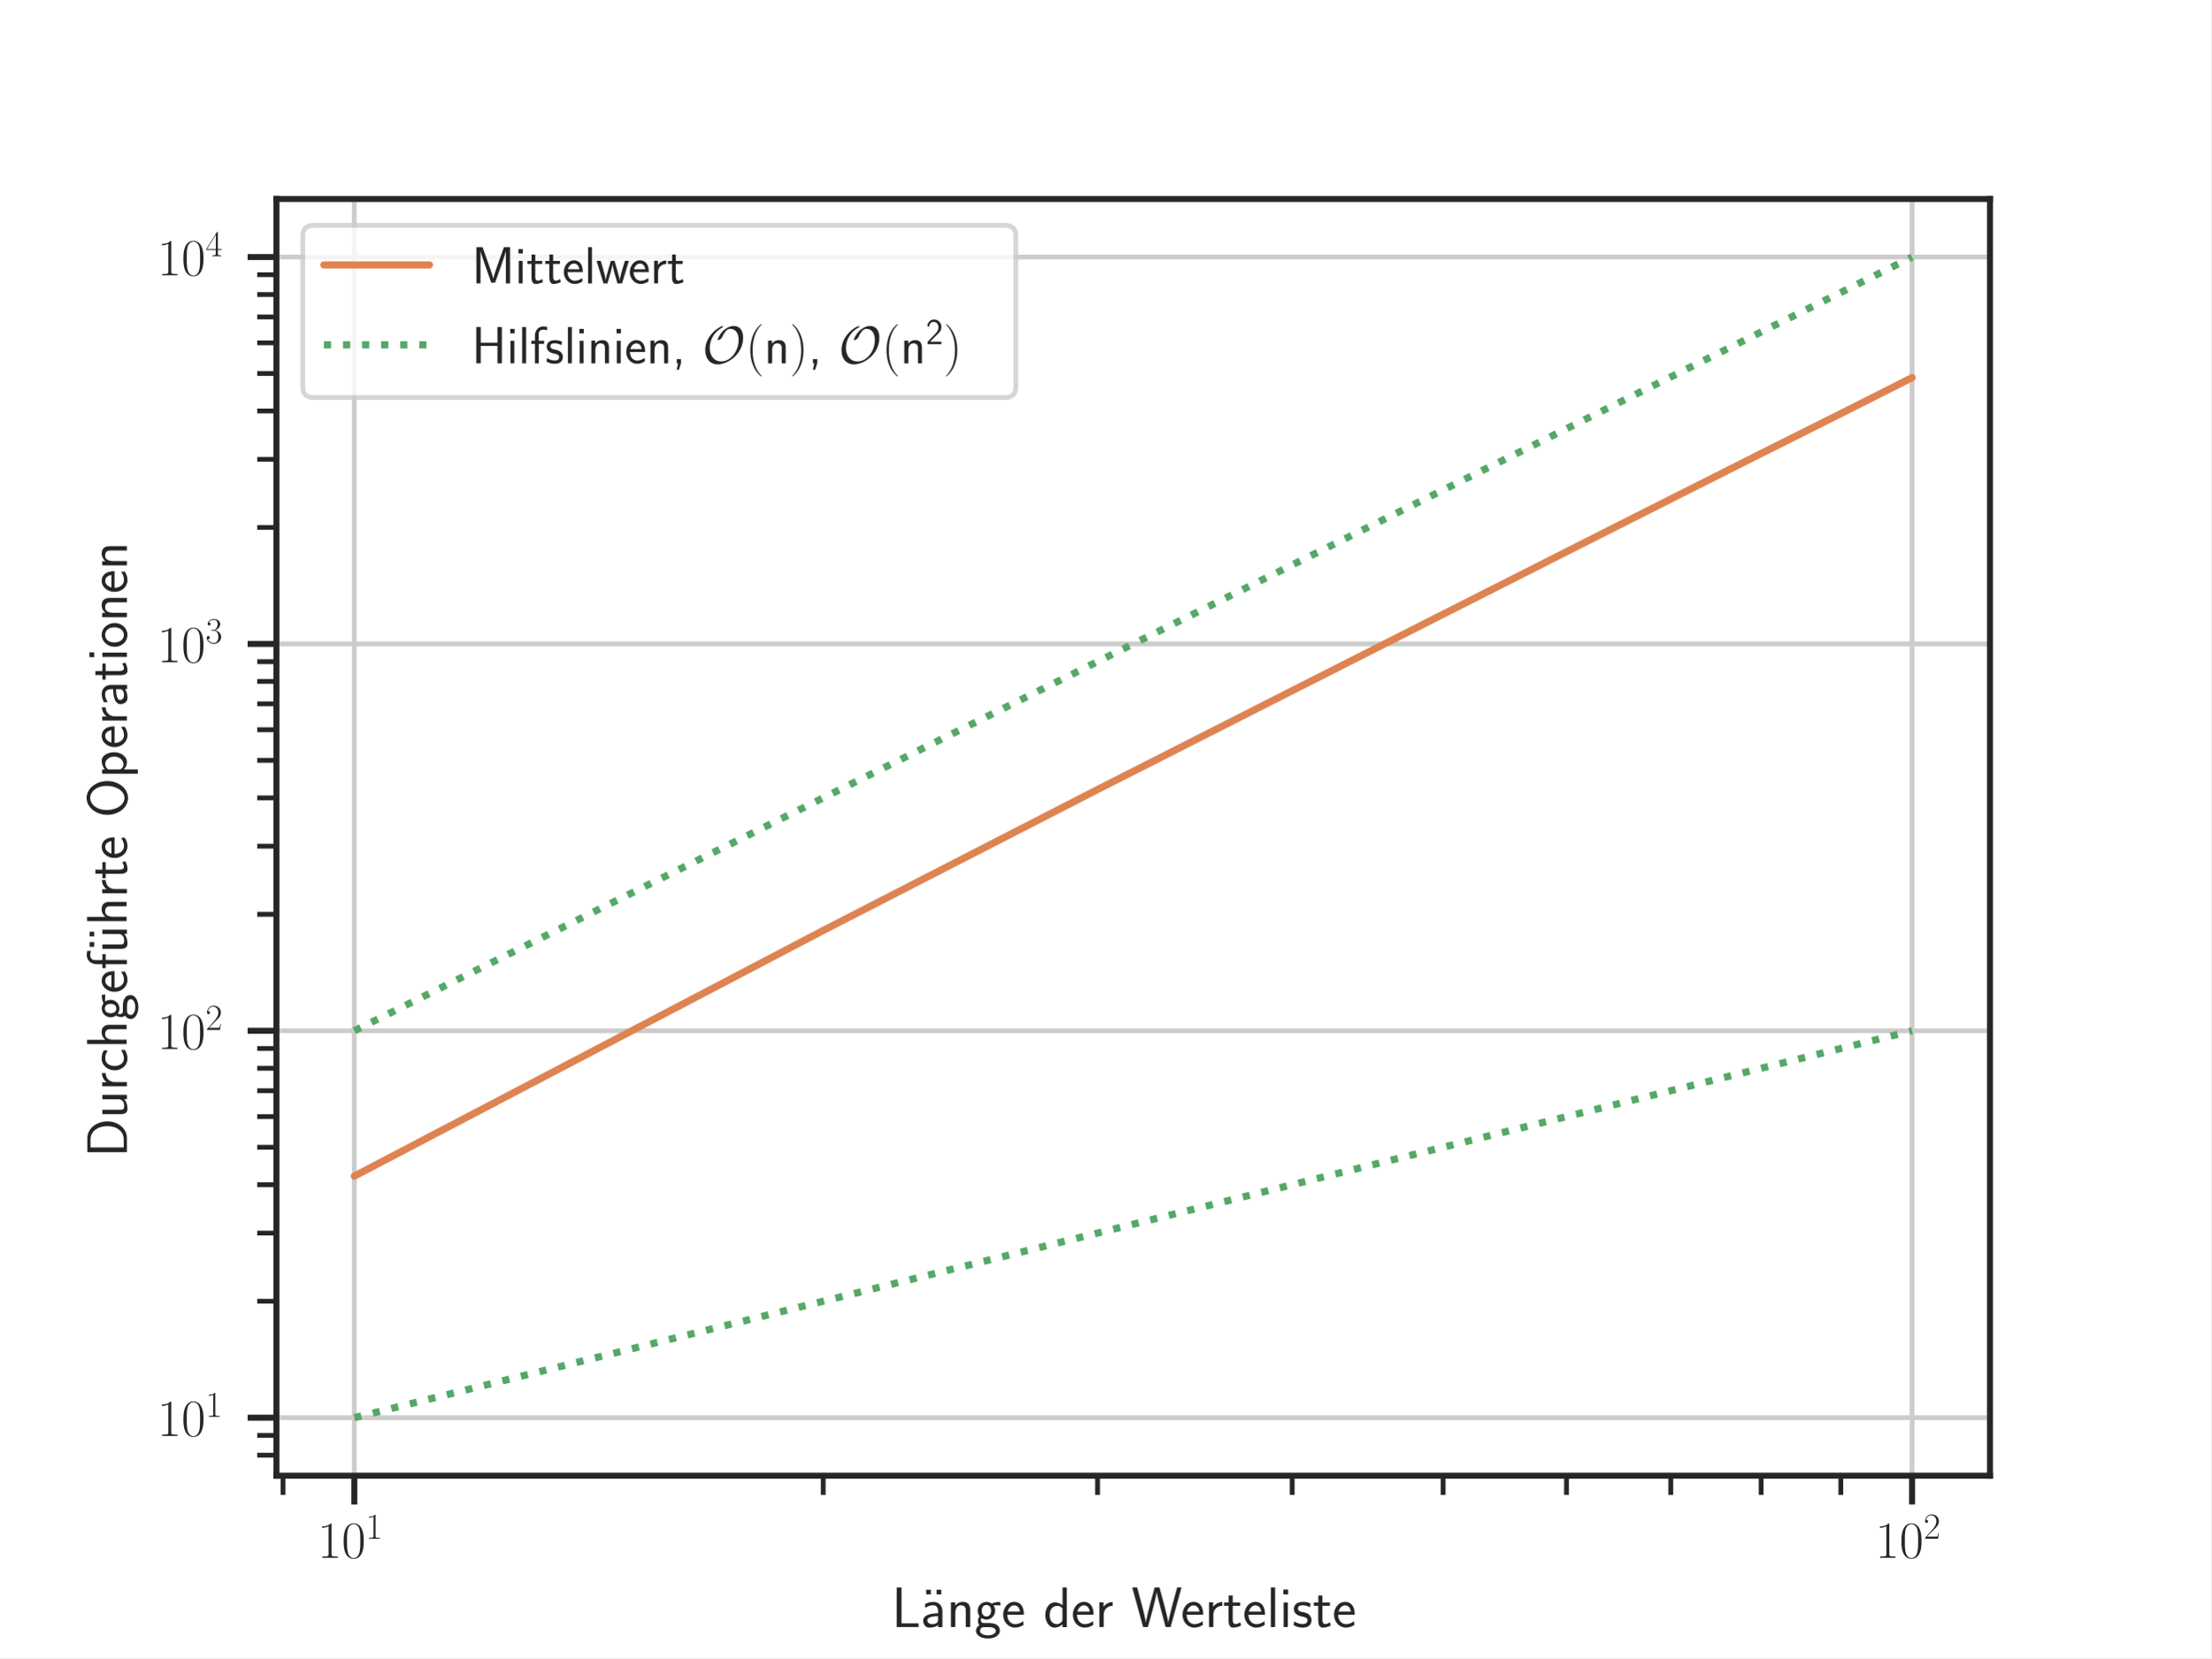
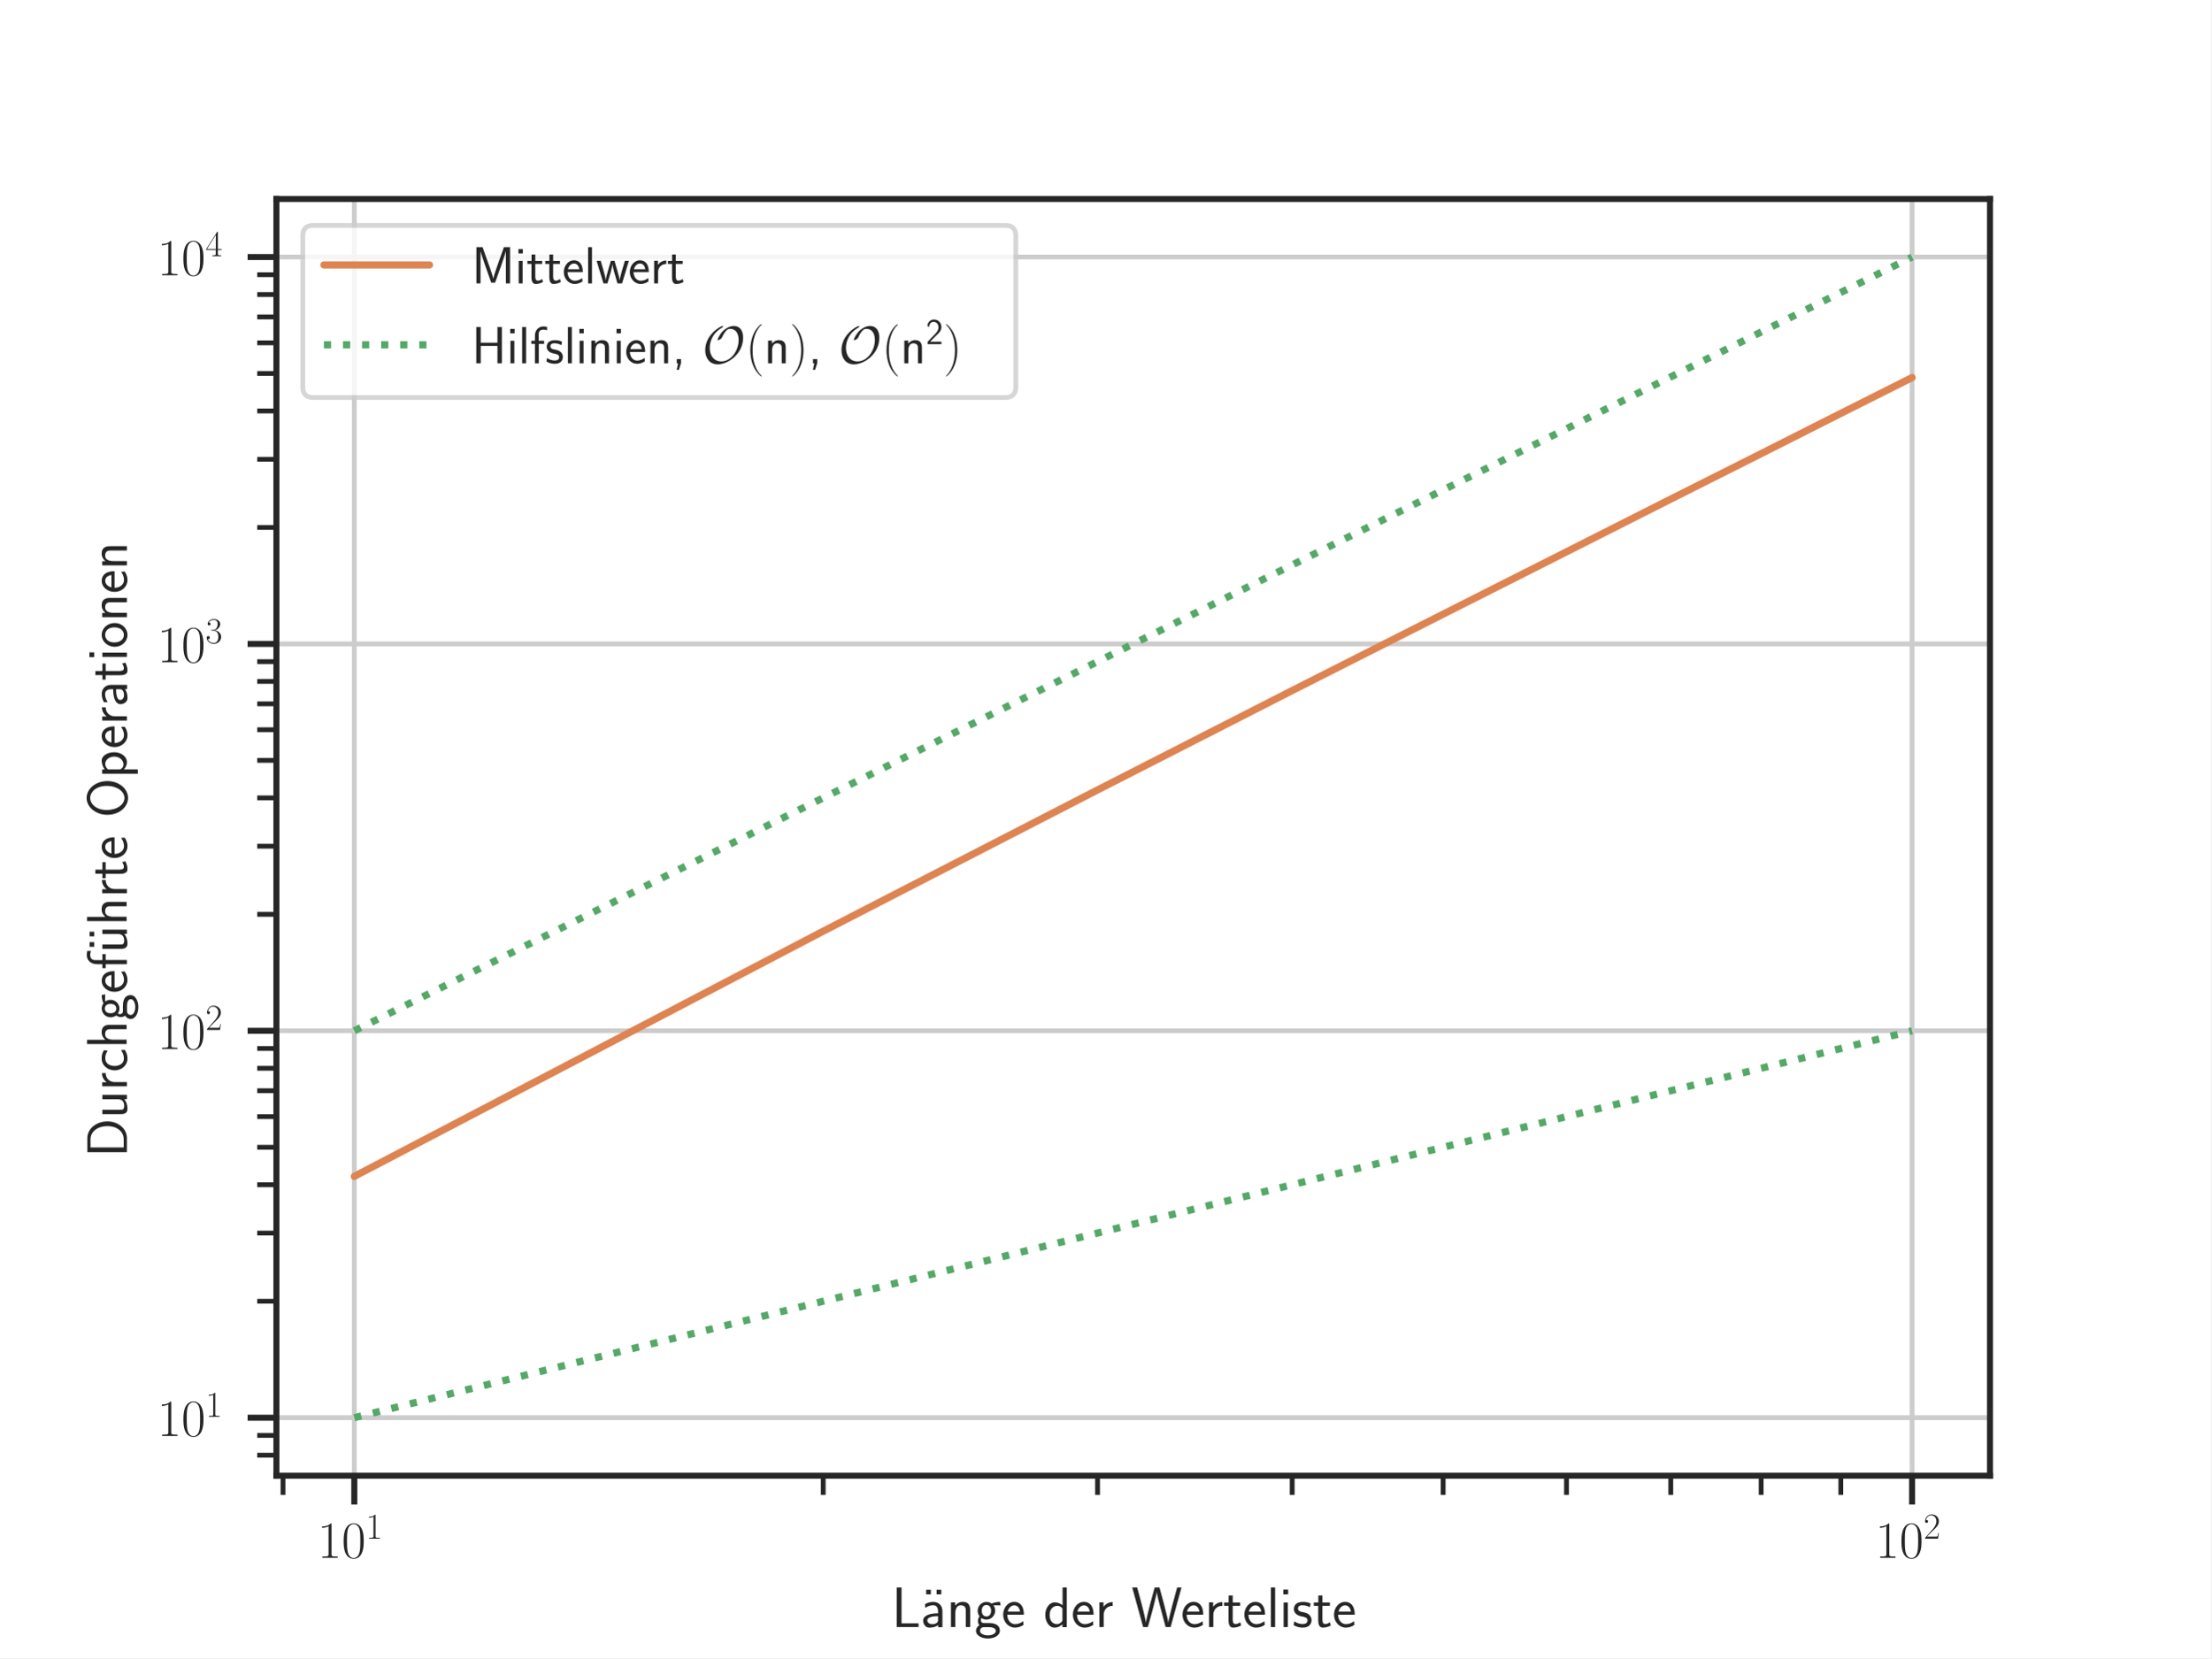
<svg xmlns="http://www.w3.org/2000/svg" xmlns:xlink="http://www.w3.org/1999/xlink" width="460.8pt" height="345.6pt" viewBox="0 0 460.8 345.6" version="1.1">
  <defs>
    <style type="text/css">*{stroke-linejoin: round; stroke-linecap: butt}</style>
  </defs>
  <g id="figure_1">
    <g id="patch_1">
      <path d="M 0 345.6  L 460.8 345.6  L 460.8 0  L 0 0  z " style="fill: #ffffff" />
    </g>
    <g id="axes_1">
      <g id="patch_2">
        <path d="M 57.6 307.584  L 414.72 307.584  L 414.72 41.472  L 57.6 41.472  z " style="fill: #ffffff" />
      </g>
      <g id="matplotlib.axis_1">
        <g id="xtick_1">
          <g id="line2d_1">
-             <path d="M 73.833 307.584  L 73.833 41.472  " clip-path="url(#p67158b681c)" style="fill: none; stroke: #cccccc; stroke-linecap: round" />
+             <path d="M 73.833 307.584  L 73.833 41.472  " clip-path="url(#p21da0928a6)" style="fill: none; stroke: #cccccc; stroke-linecap: round" />
          </g>
          <g id="line2d_2">
            <defs>
-               <path id="m0db735b6b9" d="M 0 0  L 0 6  " style="stroke: #262626; stroke-width: 1.25" />
-             </defs>
-             <g>
-               <use xlink:href="#m0db735b6b9" x="73.833" y="307.584" style="fill: #262626; stroke: #262626; stroke-width: 1.25" />
+               <path id="md7fadc9b92" d="M 0 0  L 0 6  " style="stroke: #262626; stroke-width: 1.25" />
+             </defs>
+             <g>
+               <use xlink:href="#md7fadc9b92" x="73.833" y="307.584" style="fill: #262626; stroke: #262626; stroke-width: 1.25" />
            </g>
          </g>
          <g id="text_1">
            <g style="fill: #262626" transform="translate(66.16909 324.6943) scale(0.11 -0.11)">
              <defs>
                <path id="CMR17-31" d="M 1702 4058  C 1702 4192 1696 4192 1606 4192  C 1357 3916 979 3827 621 3827  C 602 3827 570 3827 563 3808  C 557 3795 557 3782 557 3648  C 755 3648 1088 3686 1344 3839  L 1344 461  C 1344 236 1331 160 781 160  L 589 160  L 589 0  C 896 0 1216 0 1523 0  C 1830 0 2150 0 2458 0  L 2458 160  L 2266 160  C 1715 160 1702 230 1702 458  L 1702 4058  z " transform="scale(0.015625)" />
                <path id="CMR17-30" d="M 2688 2025  C 2688 2416 2682 3080 2413 3591  C 2176 4039 1798 4198 1466 4198  C 1158 4198 768 4058 525 3597  C 269 3118 243 2524 243 2025  C 243 1661 250 1106 448 619  C 723 -39 1216 -128 1466 -128  C 1760 -128 2208 -7 2470 600  C 2662 1042 2688 1559 2688 2025  z M 1466 -26  C 1056 -26 813 325 723 812  C 653 1188 653 1738 653 2096  C 653 2588 653 2997 736 3387  C 858 3929 1216 4096 1466 4096  C 1728 4096 2067 3923 2189 3400  C 2272 3036 2278 2607 2278 2096  C 2278 1680 2278 1169 2202 792  C 2067 95 1690 -26 1466 -26  z " transform="scale(0.015625)" />
              </defs>
              <use xlink:href="#CMR17-31" transform="scale(0.996264)" />
              <use xlink:href="#CMR17-30" transform="translate(45.69048 0) scale(0.996264)" />
              <use xlink:href="#CMR17-31" transform="translate(91.38095 36.15364) scale(0.697382)" />
            </g>
          </g>
        </g>
        <g id="xtick_2">
          <g id="line2d_3">
-             <path d="M 398.487 307.584  L 398.487 41.472  " clip-path="url(#p67158b681c)" style="fill: none; stroke: #cccccc; stroke-linecap: round" />
+             <path d="M 398.487 307.584  L 398.487 41.472  " clip-path="url(#p21da0928a6)" style="fill: none; stroke: #cccccc; stroke-linecap: round" />
          </g>
          <g id="line2d_4">
            <g>
-               <use xlink:href="#m0db735b6b9" x="398.487" y="307.584" style="fill: #262626; stroke: #262626; stroke-width: 1.25" />
+               <use xlink:href="#md7fadc9b92" x="398.487" y="307.584" style="fill: #262626; stroke: #262626; stroke-width: 1.25" />
            </g>
          </g>
          <g id="text_2">
            <g style="fill: #262626" transform="translate(390.8236 324.6943) scale(0.11 -0.11)">
              <defs>
                <path id="CMR17-32" d="M 2669 989  L 2554 989  C 2490 536 2438 459 2413 420  C 2381 369 1920 369 1830 369  L 602 369  C 832 619 1280 1072 1824 1597  C 2214 1967 2669 2402 2669 3035  C 2669 3790 2067 4224 1395 4224  C 691 4224 262 3604 262 3030  C 262 2780 448 2748 525 2748  C 589 2748 781 2787 781 3010  C 781 3207 614 3264 525 3264  C 486 3264 448 3258 422 3245  C 544 3790 915 4058 1306 4058  C 1862 4058 2227 3617 2227 3035  C 2227 2479 1901 2000 1536 1584  L 262 146  L 262 0  L 2515 0  L 2669 989  z " transform="scale(0.015625)" />
              </defs>
              <use xlink:href="#CMR17-31" transform="scale(0.996264)" />
              <use xlink:href="#CMR17-30" transform="translate(45.69048 0) scale(0.996264)" />
              <use xlink:href="#CMR17-32" transform="translate(91.38095 36.15364) scale(0.697382)" />
            </g>
          </g>
        </g>
        <g id="xtick_3">
          <g id="line2d_5">
            <defs>
-               <path id="m9cb3c4aa5c" d="M 0 0  L 0 4  " style="stroke: #262626" />
-             </defs>
-             <g>
-               <use xlink:href="#m9cb3c4aa5c" x="58.977" y="307.584" style="fill: #262626; stroke: #262626" />
+               <path id="mdcc54c9b82" d="M 0 0  L 0 4  " style="stroke: #262626" />
+             </defs>
+             <g>
+               <use xlink:href="#mdcc54c9b82" x="58.977" y="307.584" style="fill: #262626; stroke: #262626" />
            </g>
          </g>
        </g>
        <g id="xtick_4">
          <g id="line2d_6">
            <g>
-               <use xlink:href="#m9cb3c4aa5c" x="171.563" y="307.584" style="fill: #262626; stroke: #262626" />
+               <use xlink:href="#mdcc54c9b82" x="171.563" y="307.584" style="fill: #262626; stroke: #262626" />
            </g>
          </g>
        </g>
        <g id="xtick_5">
          <g id="line2d_7">
            <g>
-               <use xlink:href="#m9cb3c4aa5c" x="228.732" y="307.584" style="fill: #262626; stroke: #262626" />
+               <use xlink:href="#mdcc54c9b82" x="228.732" y="307.584" style="fill: #262626; stroke: #262626" />
            </g>
          </g>
        </g>
        <g id="xtick_6">
          <g id="line2d_8">
            <g>
-               <use xlink:href="#m9cb3c4aa5c" x="269.294" y="307.584" style="fill: #262626; stroke: #262626" />
+               <use xlink:href="#mdcc54c9b82" x="269.294" y="307.584" style="fill: #262626; stroke: #262626" />
            </g>
          </g>
        </g>
        <g id="xtick_7">
          <g id="line2d_9">
            <g>
-               <use xlink:href="#m9cb3c4aa5c" x="300.757" y="307.584" style="fill: #262626; stroke: #262626" />
+               <use xlink:href="#mdcc54c9b82" x="300.757" y="307.584" style="fill: #262626; stroke: #262626" />
            </g>
          </g>
        </g>
        <g id="xtick_8">
          <g id="line2d_10">
            <g>
-               <use xlink:href="#m9cb3c4aa5c" x="326.463" y="307.584" style="fill: #262626; stroke: #262626" />
+               <use xlink:href="#mdcc54c9b82" x="326.463" y="307.584" style="fill: #262626; stroke: #262626" />
            </g>
          </g>
        </g>
        <g id="xtick_9">
          <g id="line2d_11">
            <g>
-               <use xlink:href="#m9cb3c4aa5c" x="348.198" y="307.584" style="fill: #262626; stroke: #262626" />
+               <use xlink:href="#mdcc54c9b82" x="348.198" y="307.584" style="fill: #262626; stroke: #262626" />
            </g>
          </g>
        </g>
        <g id="xtick_10">
          <g id="line2d_12">
            <g>
-               <use xlink:href="#m9cb3c4aa5c" x="367.025" y="307.584" style="fill: #262626; stroke: #262626" />
+               <use xlink:href="#mdcc54c9b82" x="367.025" y="307.584" style="fill: #262626; stroke: #262626" />
            </g>
          </g>
        </g>
        <g id="xtick_11">
          <g id="line2d_13">
            <g>
-               <use xlink:href="#m9cb3c4aa5c" x="383.632" y="307.584" style="fill: #262626; stroke: #262626" />
+               <use xlink:href="#mdcc54c9b82" x="383.632" y="307.584" style="fill: #262626; stroke: #262626" />
            </g>
          </g>
        </g>
        <g id="text_3">
          <g style="fill: #262626" transform="translate(185.823 339.1274) scale(0.12 -0.12)">
            <defs>
              <path id="CMSS17-4c" d="M 1670 414  C 1594 414 1517 414 1440 414  L 1101 414  L 1101 4416  L 563 4416  L 563 0  L 3002 0  L 3002 414  L 1670 414  z " transform="scale(0.015625)" />
              <path id="CMSS17-7f" d="M 1178 4164  L 659 4164  L 659 3648  L 1178 3648  L 1178 4164  z M 2342 4164  L 1824 4164  L 1824 3648  L 2342 3648  L 2342 4164  z " transform="scale(0.015625)" />
              <path id="CMSS17-61" d="M 2406 1791  C 2406 2392 1978 2808 1402 2808  C 1120 2808 813 2757 461 2553  L 499 2135  C 659 2248 934 2432 1395 2432  C 1722 2432 1920 2180 1920 1782  L 1920 1536  C 896 1536 256 1238 256 726  C 256 461 416 -64 947 -64  C 1043 -64 1562 -64 1933 217  L 1933 -19  L 2406 -19  L 2406 1791  z M 1920 816  C 1920 701 1920 548 1728 434  C 1562 325 1350 325 1261 325  C 941 325 723 511 723 744  C 723 1211 1722 1211 1920 1211  L 1920 816  z " transform="scale(0.015625)" />
              <path id="CMSS17-6e" d="M 2618 1877  C 2618 2283 2522 2816 1798 2816  C 1389 2816 1120 2606 941 2389  L 941 2758  L 474 2758  L 474 0  L 960 0  L 960 1559  C 960 1964 1114 2428 1549 2428  C 2112 2428 2131 2048 2131 1829  L 2131 0  L 2618 0  L 2618 1877  z " transform="scale(0.015625)" />
              <path id="CMSS17-67" d="M 2848 2808  C 2483 2808 2170 2738 1914 2617  C 1702 2777 1485 2808 1338 2808  C 781 2808 358 2349 358 1814  C 358 1468 550 1207 563 1195  C 448 1035 384 863 384 672  C 384 448 474 289 544 200  C 211 -3 166 -314 166 -435  C 166 -898 749 -1280 1498 -1280  C 2253 -1280 2835 -898 2835 -428  C 2835 448 1856 448 1587 448  L 1069 448  C 973 448 717 448 717 791  C 717 921 774 1004 781 1010  C 877 940 1075 832 1338 832  C 1869 832 2310 1278 2310 1827  C 2310 2132 2170 2355 2112 2432  L 2131 2432  C 2150 2432 2419 2432 2515 2432  C 2720 2432 2739 2429 2918 2419  L 2848 2808  z M 1338 1182  C 1120 1182 813 1315 813 1823  C 813 2375 1165 2464 1331 2464  C 1549 2464 1856 2331 1856 1823  C 1856 1271 1504 1182 1338 1182  z M 1581 -10  C 1734 -10 2381 -10 2381 -442  C 2381 -714 1984 -929 1504 -929  C 1018 -929 621 -720 621 -435  C 621 -403 621 -10 1062 -10  L 1581 -10  z " transform="scale(0.015625)" />
              <path id="CMSS17-65" d="M 2502 1377  C 2502 1590 2490 2003 2285 2345  C 2061 2713 1696 2816 1421 2816  C 755 2816 192 2188 192 1375  C 192 582 774 -64 1510 -64  C 1798 -64 2150 19 2470 248  C 2470 274 2458 414 2451 420  C 2451 433 2432 630 2432 656  C 2125 407 1773 325 1517 325  C 1107 325 666 667 646 1377  L 2502 1377  z M 698 1728  C 781 2084 1062 2421 1421 2421  C 1517 2421 1965 2421 2080 1728  L 698 1728  z " transform="scale(0.015625)" />
              <path id="CMSS17-64" d="M 2611 4416  L 2138 4416  L 2138 2438  C 1939 2603 1613 2756 1254 2756  C 672 2756 211 2131 211 1347  C 211 562 666 -64 1235 -64  C 1677 -64 1971 172 2125 306  L 2125 -13  L 2611 -13  L 2611 4416  z M 2125 836  C 2125 747 2125 653 1926 482  C 1798 375 1645 325 1498 325  C 1152 325 698 576 698 1340  C 698 2134 1210 2368 1562 2368  C 1798 2368 1990 2254 2125 2065  L 2125 836  z " transform="scale(0.015625)" />
              <path id="CMSS17-72" d="M 954 1363  C 954 1965 1395 2368 1958 2368  L 1958 2789  C 1549 2789 1165 2585 934 2253  L 934 2758  L 480 2758  L 480 0  L 954 0  L 954 1363  z " transform="scale(0.015625)" />
              <path id="CMSS17-57" d="M 5581 4416  L 5094 4416  L 4557 2437  C 4474 2118 4397 1801 4320 1482  C 4205 1011 4122 681 4109 515  L 4102 515  C 4090 687 4006 1049 3904 1457  C 3827 1795 3744 2131 3654 2462  L 3123 4416  L 2586 4416  L 2080 2562  L 1824 1549  C 1632 747 1626 632 1613 505  L 1606 505  C 1606 543 1581 753 1402 1498  C 1312 1868 1222 2244 1126 2601  L 634 4416  L 83 4416  L 1299 0  L 1830 0  L 2336 1839  L 2592 2851  C 2765 3564 2803 3742 2816 3901  L 2822 3901  C 2822 3876 2880 3474 3130 2545  L 3808 0  L 4365 0  L 5581 4416  z " transform="scale(0.015625)" />
              <path id="CMSS17-74" d="M 1069 2368  L 1901 2368  L 1901 2737  L 1069 2737  L 1069 3520  L 614 3520  L 614 2737  L 109 2737  L 109 2368  L 602 2368  L 602 749  C 602 384 685 -64 1107 -64  C 1427 -64 1722 25 2003 172  L 1901 548  C 1747 414 1562 337 1363 337  C 1082 337 1069 696 1069 856  L 1069 2368  z " transform="scale(0.015625)" />
              <path id="CMSS17-6c" d="M 947 4416  L 474 4416  L 474 0  L 947 0  L 947 4416  z " transform="scale(0.015625)" />
              <path id="CMSS17-69" d="M 979 4183  L 442 4183  L 442 3648  L 979 3648  L 979 4183  z M 947 2739  L 474 2739  L 474 0  L 947 0  L 947 2739  z " transform="scale(0.015625)" />
              <path id="CMSS17-73" d="M 2061 2627  C 1683 2807 1389 2807 1197 2807  C 742 2807 198 2648 198 2003  C 198 1359 902 1218 1094 1179  C 1389 1122 1715 1058 1715 740  C 1715 337 1254 337 1171 337  C 915 337 563 407 243 638  L 166 210  C 531 0 883 -64 1178 -64  C 1965 -64 2163 416 2163 781  C 2163 1094 1984 1305 1862 1401  C 1651 1568 1574 1587 1050 1696  C 960 1709 646 1779 646 2066  C 646 2432 1050 2432 1139 2432  C 1555 2432 1811 2303 1984 2208  L 2061 2627  z " transform="scale(0.015625)" />
            </defs>
            <use xlink:href="#CMSS17-4c" transform="scale(0.996264)" />
            <use xlink:href="#CMSS17-7f" transform="translate(49.72625 0) scale(0.996264)" />
            <use xlink:href="#CMSS17-61" transform="translate(50.68711 0) scale(0.996264)" />
            <use xlink:href="#CMSS17-6e" transform="translate(95.60903 0) scale(0.996264)" />
            <use xlink:href="#CMSS17-67" transform="translate(143.814 0) scale(0.996264)" />
            <use xlink:href="#CMSS17-65" transform="translate(190.6576 0) scale(0.996264)" />
            <use xlink:href="#CMSS17-64" transform="translate(263.5255 0) scale(0.996264)" />
            <use xlink:href="#CMSS17-65" transform="translate(311.7305 0) scale(0.996264)" />
            <use xlink:href="#CMSS17-72" transform="translate(353.3693 0) scale(0.996264)" />
            <use xlink:href="#CMSS17-57" transform="translate(416.5082 0) scale(0.996264)" />
            <use xlink:href="#CMSS17-65" transform="translate(502.1479 0) scale(0.996264)" />
            <use xlink:href="#CMSS17-72" transform="translate(543.7867 0) scale(0.996264)" />
            <use xlink:href="#CMSS17-74" transform="translate(575.6965 0) scale(0.996264)" />
            <use xlink:href="#CMSS17-65" transform="translate(609.5281 0) scale(0.996264)" />
            <use xlink:href="#CMSS17-6c" transform="translate(651.1669 0) scale(0.996264)" />
            <use xlink:href="#CMSS17-69" transform="translate(673.3476 0) scale(0.996264)" />
            <use xlink:href="#CMSS17-73" transform="translate(695.5283 0) scale(0.996264)" />
            <use xlink:href="#CMSS17-74" transform="translate(731.4419 0) scale(0.996264)" />
            <use xlink:href="#CMSS17-65" transform="translate(765.2734 0) scale(0.996264)" />
          </g>
        </g>
      </g>
      <g id="matplotlib.axis_2">
        <g id="ytick_1">
          <g id="line2d_14">
-             <path d="M 57.6 295.488  L 414.72 295.488  " clip-path="url(#p67158b681c)" style="fill: none; stroke: #cccccc; stroke-linecap: round" />
+             <path d="M 57.6 295.488  L 414.72 295.488  " clip-path="url(#p21da0928a6)" style="fill: none; stroke: #cccccc; stroke-linecap: round" />
          </g>
          <g id="line2d_15">
            <defs>
-               <path id="m1689e59473" d="M 0 0  L -6 0  " style="stroke: #262626; stroke-width: 1.25" />
-             </defs>
-             <g>
-               <use xlink:href="#m1689e59473" x="57.6" y="295.488" style="fill: #262626; stroke: #262626; stroke-width: 1.25" />
+               <path id="m788aa0e863" d="M 0 0  L -6 0  " style="stroke: #262626; stroke-width: 1.25" />
+             </defs>
+             <g>
+               <use xlink:href="#m788aa0e863" x="57.6" y="295.488" style="fill: #262626; stroke: #262626; stroke-width: 1.25" />
            </g>
          </g>
          <g id="text_4">
            <g style="fill: #262626" transform="translate(32.77273 299.2932) scale(0.11 -0.11)">
              <use xlink:href="#CMR17-31" transform="scale(0.996264)" />
              <use xlink:href="#CMR17-30" transform="translate(45.69048 0) scale(0.996264)" />
              <use xlink:href="#CMR17-31" transform="translate(91.38095 36.15364) scale(0.697382)" />
            </g>
          </g>
        </g>
        <g id="ytick_2">
          <g id="line2d_16">
-             <path d="M 57.6 214.848  L 414.72 214.848  " clip-path="url(#p67158b681c)" style="fill: none; stroke: #cccccc; stroke-linecap: round" />
+             <path d="M 57.6 214.848  L 414.72 214.848  " clip-path="url(#p21da0928a6)" style="fill: none; stroke: #cccccc; stroke-linecap: round" />
          </g>
          <g id="line2d_17">
            <g>
-               <use xlink:href="#m1689e59473" x="57.6" y="214.848" style="fill: #262626; stroke: #262626; stroke-width: 1.25" />
+               <use xlink:href="#m788aa0e863" x="57.6" y="214.848" style="fill: #262626; stroke: #262626; stroke-width: 1.25" />
            </g>
          </g>
          <g id="text_5">
            <g style="fill: #262626" transform="translate(32.77273 218.6532) scale(0.11 -0.11)">
              <use xlink:href="#CMR17-31" transform="scale(0.996264)" />
              <use xlink:href="#CMR17-30" transform="translate(45.69048 0) scale(0.996264)" />
              <use xlink:href="#CMR17-32" transform="translate(91.38095 36.15364) scale(0.697382)" />
            </g>
          </g>
        </g>
        <g id="ytick_3">
          <g id="line2d_18">
-             <path d="M 57.6 134.208  L 414.72 134.208  " clip-path="url(#p67158b681c)" style="fill: none; stroke: #cccccc; stroke-linecap: round" />
+             <path d="M 57.6 134.208  L 414.72 134.208  " clip-path="url(#p21da0928a6)" style="fill: none; stroke: #cccccc; stroke-linecap: round" />
          </g>
          <g id="line2d_19">
            <g>
-               <use xlink:href="#m1689e59473" x="57.6" y="134.208" style="fill: #262626; stroke: #262626; stroke-width: 1.25" />
+               <use xlink:href="#m788aa0e863" x="57.6" y="134.208" style="fill: #262626; stroke: #262626; stroke-width: 1.25" />
            </g>
          </g>
          <g id="text_6">
            <g style="fill: #262626" transform="translate(32.77273 138.0132) scale(0.11 -0.11)">
              <defs>
                <path id="CMR17-33" d="M 1414 2157  C 1984 2157 2234 1662 2234 1090  C 2234 320 1824 25 1453 25  C 1114 25 563 194 390 693  C 422 680 454 680 486 680  C 640 680 755 782 755 948  C 755 1133 614 1216 486 1216  C 378 1216 211 1165 211 926  C 211 335 787 -128 1466 -128  C 2176 -128 2720 430 2720 1085  C 2720 1707 2208 2157 1600 2227  C 2086 2328 2554 2756 2554 3329  C 2554 3820 2048 4179 1472 4179  C 890 4179 378 3829 378 3329  C 378 3110 544 3072 627 3072  C 762 3072 877 3155 877 3321  C 877 3486 762 3569 627 3569  C 602 3569 570 3569 544 3557  C 730 3959 1235 4032 1459 4032  C 1683 4032 2106 3925 2106 3320  C 2106 3143 2080 2828 1862 2550  C 1670 2304 1453 2304 1242 2284  C 1210 2284 1062 2269 1037 2269  C 992 2263 966 2257 966 2208  C 966 2163 973 2157 1101 2157  L 1414 2157  z " transform="scale(0.015625)" />
              </defs>
              <use xlink:href="#CMR17-31" transform="scale(0.996264)" />
              <use xlink:href="#CMR17-30" transform="translate(45.69048 0) scale(0.996264)" />
              <use xlink:href="#CMR17-33" transform="translate(91.38095 36.15364) scale(0.697382)" />
            </g>
          </g>
        </g>
        <g id="ytick_4">
          <g id="line2d_20">
-             <path d="M 57.6 53.568  L 414.72 53.568  " clip-path="url(#p67158b681c)" style="fill: none; stroke: #cccccc; stroke-linecap: round" />
+             <path d="M 57.6 53.568  L 414.72 53.568  " clip-path="url(#p21da0928a6)" style="fill: none; stroke: #cccccc; stroke-linecap: round" />
          </g>
          <g id="line2d_21">
            <g>
-               <use xlink:href="#m1689e59473" x="57.6" y="53.568" style="fill: #262626; stroke: #262626; stroke-width: 1.25" />
+               <use xlink:href="#m788aa0e863" x="57.6" y="53.568" style="fill: #262626; stroke: #262626; stroke-width: 1.25" />
            </g>
          </g>
          <g id="text_7">
            <g style="fill: #262626" transform="translate(32.77273 57.37317) scale(0.11 -0.11)">
              <defs>
                <path id="CMR17-34" d="M 2150 4122  C 2150 4256 2144 4256 2029 4256  L 128 1254  L 128 1088  L 1779 1088  L 1779 457  C 1779 224 1766 160 1318 160  L 1197 160  L 1197 0  C 1402 0 1747 0 1965 0  C 2182 0 2528 0 2733 0  L 2733 160  L 2611 160  C 2163 160 2150 224 2150 457  L 2150 1088  L 2803 1088  L 2803 1254  L 2150 1254  L 2150 4122  z M 1798 3703  L 1798 1254  L 256 1254  L 1798 3703  z " transform="scale(0.015625)" />
              </defs>
              <use xlink:href="#CMR17-31" transform="scale(0.996264)" />
              <use xlink:href="#CMR17-30" transform="translate(45.69048 0) scale(0.996264)" />
              <use xlink:href="#CMR17-34" transform="translate(91.38095 36.15364) scale(0.697382)" />
            </g>
          </g>
        </g>
        <g id="ytick_5">
          <g id="line2d_22">
            <defs>
-               <path id="me72dc8e9fc" d="M 0 0  L -4 0  " style="stroke: #262626" />
-             </defs>
-             <g>
-               <use xlink:href="#me72dc8e9fc" x="57.6" y="303.303" style="fill: #262626; stroke: #262626" />
+               <path id="m690a16cdb4" d="M 0 0  L -4 0  " style="stroke: #262626" />
+             </defs>
+             <g>
+               <use xlink:href="#m690a16cdb4" x="57.6" y="303.303" style="fill: #262626; stroke: #262626" />
            </g>
          </g>
        </g>
        <g id="ytick_6">
          <g id="line2d_23">
            <g>
-               <use xlink:href="#me72dc8e9fc" x="57.6" y="299.178" style="fill: #262626; stroke: #262626" />
+               <use xlink:href="#m690a16cdb4" x="57.6" y="299.178" style="fill: #262626; stroke: #262626" />
            </g>
          </g>
        </g>
        <g id="ytick_7">
          <g id="line2d_24">
            <g>
-               <use xlink:href="#me72dc8e9fc" x="57.6" y="271.213" style="fill: #262626; stroke: #262626" />
+               <use xlink:href="#m690a16cdb4" x="57.6" y="271.213" style="fill: #262626; stroke: #262626" />
            </g>
          </g>
        </g>
        <g id="ytick_8">
          <g id="line2d_25">
            <g>
-               <use xlink:href="#me72dc8e9fc" x="57.6" y="257.013" style="fill: #262626; stroke: #262626" />
+               <use xlink:href="#m690a16cdb4" x="57.6" y="257.013" style="fill: #262626; stroke: #262626" />
            </g>
          </g>
        </g>
        <g id="ytick_9">
          <g id="line2d_26">
            <g>
-               <use xlink:href="#me72dc8e9fc" x="57.6" y="246.938" style="fill: #262626; stroke: #262626" />
+               <use xlink:href="#m690a16cdb4" x="57.6" y="246.938" style="fill: #262626; stroke: #262626" />
            </g>
          </g>
        </g>
        <g id="ytick_10">
          <g id="line2d_27">
            <g>
-               <use xlink:href="#me72dc8e9fc" x="57.6" y="239.123" style="fill: #262626; stroke: #262626" />
+               <use xlink:href="#m690a16cdb4" x="57.6" y="239.123" style="fill: #262626; stroke: #262626" />
            </g>
          </g>
        </g>
        <g id="ytick_11">
          <g id="line2d_28">
            <g>
-               <use xlink:href="#me72dc8e9fc" x="57.6" y="232.738" style="fill: #262626; stroke: #262626" />
+               <use xlink:href="#m690a16cdb4" x="57.6" y="232.738" style="fill: #262626; stroke: #262626" />
            </g>
          </g>
        </g>
        <g id="ytick_12">
          <g id="line2d_29">
            <g>
-               <use xlink:href="#me72dc8e9fc" x="57.6" y="227.339" style="fill: #262626; stroke: #262626" />
+               <use xlink:href="#m690a16cdb4" x="57.6" y="227.339" style="fill: #262626; stroke: #262626" />
            </g>
          </g>
        </g>
        <g id="ytick_13">
          <g id="line2d_30">
            <g>
-               <use xlink:href="#me72dc8e9fc" x="57.6" y="222.663" style="fill: #262626; stroke: #262626" />
+               <use xlink:href="#m690a16cdb4" x="57.6" y="222.663" style="fill: #262626; stroke: #262626" />
            </g>
          </g>
        </g>
        <g id="ytick_14">
          <g id="line2d_31">
            <g>
-               <use xlink:href="#me72dc8e9fc" x="57.6" y="218.538" style="fill: #262626; stroke: #262626" />
+               <use xlink:href="#m690a16cdb4" x="57.6" y="218.538" style="fill: #262626; stroke: #262626" />
            </g>
          </g>
        </g>
        <g id="ytick_15">
          <g id="line2d_32">
            <g>
-               <use xlink:href="#me72dc8e9fc" x="57.6" y="190.573" style="fill: #262626; stroke: #262626" />
+               <use xlink:href="#m690a16cdb4" x="57.6" y="190.573" style="fill: #262626; stroke: #262626" />
            </g>
          </g>
        </g>
        <g id="ytick_16">
          <g id="line2d_33">
            <g>
-               <use xlink:href="#me72dc8e9fc" x="57.6" y="176.373" style="fill: #262626; stroke: #262626" />
+               <use xlink:href="#m690a16cdb4" x="57.6" y="176.373" style="fill: #262626; stroke: #262626" />
            </g>
          </g>
        </g>
        <g id="ytick_17">
          <g id="line2d_34">
            <g>
-               <use xlink:href="#me72dc8e9fc" x="57.6" y="166.298" style="fill: #262626; stroke: #262626" />
+               <use xlink:href="#m690a16cdb4" x="57.6" y="166.298" style="fill: #262626; stroke: #262626" />
            </g>
          </g>
        </g>
        <g id="ytick_18">
          <g id="line2d_35">
            <g>
-               <use xlink:href="#me72dc8e9fc" x="57.6" y="158.483" style="fill: #262626; stroke: #262626" />
+               <use xlink:href="#m690a16cdb4" x="57.6" y="158.483" style="fill: #262626; stroke: #262626" />
            </g>
          </g>
        </g>
        <g id="ytick_19">
          <g id="line2d_36">
            <g>
-               <use xlink:href="#me72dc8e9fc" x="57.6" y="152.098" style="fill: #262626; stroke: #262626" />
+               <use xlink:href="#m690a16cdb4" x="57.6" y="152.098" style="fill: #262626; stroke: #262626" />
            </g>
          </g>
        </g>
        <g id="ytick_20">
          <g id="line2d_37">
            <g>
-               <use xlink:href="#me72dc8e9fc" x="57.6" y="146.699" style="fill: #262626; stroke: #262626" />
+               <use xlink:href="#m690a16cdb4" x="57.6" y="146.699" style="fill: #262626; stroke: #262626" />
            </g>
          </g>
        </g>
        <g id="ytick_21">
          <g id="line2d_38">
            <g>
-               <use xlink:href="#me72dc8e9fc" x="57.6" y="142.023" style="fill: #262626; stroke: #262626" />
+               <use xlink:href="#m690a16cdb4" x="57.6" y="142.023" style="fill: #262626; stroke: #262626" />
            </g>
          </g>
        </g>
        <g id="ytick_22">
          <g id="line2d_39">
            <g>
-               <use xlink:href="#me72dc8e9fc" x="57.6" y="137.898" style="fill: #262626; stroke: #262626" />
+               <use xlink:href="#m690a16cdb4" x="57.6" y="137.898" style="fill: #262626; stroke: #262626" />
            </g>
          </g>
        </g>
        <g id="ytick_23">
          <g id="line2d_40">
            <g>
-               <use xlink:href="#me72dc8e9fc" x="57.6" y="109.933" style="fill: #262626; stroke: #262626" />
+               <use xlink:href="#m690a16cdb4" x="57.6" y="109.933" style="fill: #262626; stroke: #262626" />
            </g>
          </g>
        </g>
        <g id="ytick_24">
          <g id="line2d_41">
            <g>
-               <use xlink:href="#me72dc8e9fc" x="57.6" y="95.733" style="fill: #262626; stroke: #262626" />
+               <use xlink:href="#m690a16cdb4" x="57.6" y="95.733" style="fill: #262626; stroke: #262626" />
            </g>
          </g>
        </g>
        <g id="ytick_25">
          <g id="line2d_42">
            <g>
-               <use xlink:href="#me72dc8e9fc" x="57.6" y="85.658" style="fill: #262626; stroke: #262626" />
+               <use xlink:href="#m690a16cdb4" x="57.6" y="85.658" style="fill: #262626; stroke: #262626" />
            </g>
          </g>
        </g>
        <g id="ytick_26">
          <g id="line2d_43">
            <g>
-               <use xlink:href="#me72dc8e9fc" x="57.6" y="77.843" style="fill: #262626; stroke: #262626" />
+               <use xlink:href="#m690a16cdb4" x="57.6" y="77.843" style="fill: #262626; stroke: #262626" />
            </g>
          </g>
        </g>
        <g id="ytick_27">
          <g id="line2d_44">
            <g>
-               <use xlink:href="#me72dc8e9fc" x="57.6" y="71.458" style="fill: #262626; stroke: #262626" />
+               <use xlink:href="#m690a16cdb4" x="57.6" y="71.458" style="fill: #262626; stroke: #262626" />
            </g>
          </g>
        </g>
        <g id="ytick_28">
          <g id="line2d_45">
            <g>
-               <use xlink:href="#me72dc8e9fc" x="57.6" y="66.059" style="fill: #262626; stroke: #262626" />
+               <use xlink:href="#m690a16cdb4" x="57.6" y="66.059" style="fill: #262626; stroke: #262626" />
            </g>
          </g>
        </g>
        <g id="ytick_29">
          <g id="line2d_46">
            <g>
-               <use xlink:href="#me72dc8e9fc" x="57.6" y="61.383" style="fill: #262626; stroke: #262626" />
+               <use xlink:href="#m690a16cdb4" x="57.6" y="61.383" style="fill: #262626; stroke: #262626" />
            </g>
          </g>
        </g>
        <g id="ytick_30">
          <g id="line2d_47">
            <g>
-               <use xlink:href="#me72dc8e9fc" x="57.6" y="57.258" style="fill: #262626; stroke: #262626" />
+               <use xlink:href="#m690a16cdb4" x="57.6" y="57.258" style="fill: #262626; stroke: #262626" />
            </g>
          </g>
        </g>
        <g id="text_8">
          <g style="fill: #262626" transform="translate(26.44813 241.2077) rotate(-90) scale(0.12 -0.12)">
            <defs>
              <path id="CMSS17-44" d="M 570 4416  L 570 0  L 2144 0  C 3194 0 4000 980 4000 2170  C 4000 3398 3194 4416 2144 4416  L 570 4416  z M 1094 357  L 1094 4059  L 2003 4059  C 2861 4059 3475 3277 3475 2170  C 3475 1107 2867 357 2003 357  L 1094 357  z " transform="scale(0.015625)" />
              <path id="CMSS17-75" d="M 2618 2739  L 2131 2739  L 2131 972  C 2131 498 1786 306 1421 306  C 998 306 960 447 960 709  L 960 2739  L 474 2739  L 474 678  C 474 179 646 -64 1088 -64  C 1306 -64 1798 -13 2144 306  L 2144 0  L 2618 0  L 2618 2739  z " transform="scale(0.015625)" />
              <path id="CMSS17-63" d="M 2464 2541  C 2464 2585 2170 2714 2093 2739  C 1882 2816 1613 2816 1542 2816  C 710 2816 211 2093 211 1363  C 211 595 768 -64 1517 -64  C 1946 -64 2253 76 2502 242  L 2464 664  C 2189 453 1869 337 1523 337  C 1024 337 698 774 698 1369  C 698 1831 909 2414 1549 2414  C 1901 2414 2099 2343 2394 2145  L 2464 2541  z " transform="scale(0.015625)" />
              <path id="CMSS17-68" d="M 2618 1891  C 2618 2292 2522 2820 1798 2820  C 1395 2820 1133 2623 947 2407  L 947 4448  L 474 4448  L 474 32  L 960 32  L 960 1573  C 960 1973 1114 2432 1549 2432  C 2112 2432 2131 2056 2131 1839  L 2131 32  L 2618 32  L 2618 1891  z " transform="scale(0.015625)" />
              <path id="CMSS17-66" d="M 1075 2368  L 1722 2368  L 1722 2737  L 1062 2737  L 1062 3559  C 1062 4014 1408 4092 1606 4092  C 1670 4092 1850 4092 2080 4009  L 2080 4429  C 1933 4461 1754 4480 1613 4480  C 1018 4480 602 3993 602 3359  L 602 2737  L 160 2737  L 160 2368  L 602 2368  L 602 0  L 1075 0  L 1075 2368  z " transform="scale(0.015625)" />
              <path id="CMSS17-4f" d="M 4096 2178  C 4096 3503 3219 4497 2214 4497  C 1210 4497 333 3497 333 2178  C 333 847 1222 -128 2214 -128  C 3206 -128 4096 847 4096 2178  z M 2214 273  C 1510 273 870 1057 870 2261  C 870 3433 1549 4096 2214 4096  C 2880 4096 3558 3433 3558 2261  C 3558 1051 2912 273 2214 273  z " transform="scale(0.015625)" />
              <path id="CMSS17-70" d="M 966 333  C 1178 129 1466 -5 1773 -5  C 2368 -5 2880 603 2880 1412  C 2880 2159 2496 2816 1946 2816  C 1626 2816 1242 2702 954 2472  L 954 2765  L 480 2765  L 480 -1216  L 966 -1216  L 966 333  z M 966 2100  C 1018 2176 1235 2415 1587 2415  C 2035 2415 2394 1960 2394 1412  C 2394 787 1958 384 1530 384  C 1402 384 1267 415 1139 523  C 966 674 966 768 966 857  L 966 2100  z " transform="scale(0.015625)" />
              <path id="CMSS17-6f" d="M 2829 1356  C 2829 2176 2221 2816 1504 2816  C 768 2816 173 2157 173 1356  C 173 544 787 -64 1498 -64  C 2227 -64 2829 563 2829 1356  z M 1504 337  C 1050 337 659 709 659 1408  C 659 2151 1114 2427 1498 2427  C 1914 2427 2342 2126 2342 1408  C 2342 683 1926 337 1504 337  z " transform="scale(0.015625)" />
            </defs>
            <use xlink:href="#CMSS17-44" transform="scale(0.996264)" />
            <use xlink:href="#CMSS17-75" transform="translate(67.54284 0) scale(0.996264)" />
            <use xlink:href="#CMSS17-72" transform="translate(115.7478 0) scale(0.996264)" />
            <use xlink:href="#CMSS17-63" transform="translate(147.6576 0) scale(0.996264)" />
            <use xlink:href="#CMSS17-68" transform="translate(189.2964 0) scale(0.996264)" />
            <use xlink:href="#CMSS17-67" transform="translate(237.5013 0) scale(0.996264)" />
            <use xlink:href="#CMSS17-65" transform="translate(284.3449 0) scale(0.996264)" />
            <use xlink:href="#CMSS17-66" transform="translate(325.9838 0) scale(0.996264)" />
            <use xlink:href="#CMSS17-7f" transform="translate(355.2911 0) scale(0.996264)" />
            <use xlink:href="#CMSS17-75" transform="translate(354.6104 0) scale(0.996264)" />
            <use xlink:href="#CMSS17-68" transform="translate(402.8154 0) scale(0.996264)" />
            <use xlink:href="#CMSS17-72" transform="translate(451.0203 0) scale(0.996264)" />
            <use xlink:href="#CMSS17-74" transform="translate(482.9301 0) scale(0.996264)" />
            <use xlink:href="#CMSS17-65" transform="translate(516.7617 0) scale(0.996264)" />
            <use xlink:href="#CMSS17-4f" transform="translate(589.6296 0) scale(0.996264)" />
            <use xlink:href="#CMSS17-70" transform="translate(658.6538 0) scale(0.996264)" />
            <use xlink:href="#CMSS17-65" transform="translate(709.4612 0) scale(0.996264)" />
            <use xlink:href="#CMSS17-72" transform="translate(751.1 0) scale(0.996264)" />
            <use xlink:href="#CMSS17-61" transform="translate(783.0098 0) scale(0.996264)" />
            <use xlink:href="#CMSS17-74" transform="translate(827.9317 0) scale(0.996264)" />
            <use xlink:href="#CMSS17-69" transform="translate(861.7633 0) scale(0.996264)" />
            <use xlink:href="#CMSS17-6f" transform="translate(883.944 0) scale(0.996264)" />
            <use xlink:href="#CMSS17-6e" transform="translate(930.7877 0) scale(0.996264)" />
            <use xlink:href="#CMSS17-65" transform="translate(978.9926 0) scale(0.996264)" />
            <use xlink:href="#CMSS17-6e" transform="translate(1020.631 0) scale(0.996264)" />
          </g>
        </g>
      </g>
      <g id="line2d_48">
-         <path d="M 73.833 245.15  L 171.563 193.935  L 228.732 164.561  L 269.294 143.961  L 300.757 128.015  L 326.463 114.991  L 348.198 104.01  L 367.025 94.523  L 383.632 86.202  L 398.487 78.705  " clip-path="url(#p67158b681c)" style="fill: none; stroke: #dd8452; stroke-width: 1.5; stroke-linecap: round" />
+         <path d="M 73.833 245.199  L 171.563 194.086  L 228.732 164.646  L 269.294 143.927  L 300.757 128.003  L 326.463 115.01  L 348.198 104.018  L 367.025 94.548  L 383.632 86.157  L 398.487 78.69  " clip-path="url(#p21da0928a6)" style="fill: none; stroke: #dd8452; stroke-width: 1.5; stroke-linecap: round" />
      </g>
      <g id="line2d_49">
-         <path d="M 73.833 295.488  L 171.563 271.213  L 228.732 257.013  L 269.294 246.938  L 300.757 239.123  L 326.463 232.738  L 348.198 227.339  L 367.025 222.663  L 383.632 218.538  L 398.487 214.848  " clip-path="url(#p67158b681c)" style="fill: none; stroke-dasharray: 1.5,2.475; stroke-dashoffset: 0; stroke: #55a868; stroke-width: 1.5" />
+         <path d="M 73.833 295.488  L 171.563 271.213  L 228.732 257.013  L 269.294 246.938  L 300.757 239.123  L 326.463 232.738  L 348.198 227.339  L 367.025 222.663  L 383.632 218.538  L 398.487 214.848  " clip-path="url(#p21da0928a6)" style="fill: none; stroke-dasharray: 1.5,2.475; stroke-dashoffset: 0; stroke: #55a868; stroke-width: 1.5" />
      </g>
      <g id="line2d_50">
-         <path d="M 73.833 214.848  L 171.563 166.298  L 228.732 137.898  L 269.294 117.748  L 300.757 102.118  L 326.463 89.348  L 348.198 78.551  L 367.025 69.198  L 383.632 60.948  L 398.487 53.568  " clip-path="url(#p67158b681c)" style="fill: none; stroke-dasharray: 1.5,2.475; stroke-dashoffset: 0; stroke: #55a868; stroke-width: 1.5" />
+         <path d="M 73.833 214.848  L 171.563 166.298  L 228.732 137.898  L 269.294 117.748  L 300.757 102.118  L 326.463 89.348  L 348.198 78.551  L 367.025 69.198  L 383.632 60.948  L 398.487 53.568  " clip-path="url(#p21da0928a6)" style="fill: none; stroke-dasharray: 1.5,2.475; stroke-dashoffset: 0; stroke: #55a868; stroke-width: 1.5" />
      </g>
      <g id="patch_3">
        <path d="M 57.6 307.584  L 57.6 41.472  " style="fill: none; stroke: #262626; stroke-width: 1.25; stroke-linejoin: miter; stroke-linecap: square" />
      </g>
      <g id="patch_4">
        <path d="M 414.72 307.584  L 414.72 41.472  " style="fill: none; stroke: #262626; stroke-width: 1.25; stroke-linejoin: miter; stroke-linecap: square" />
      </g>
      <g id="patch_5">
        <path d="M 57.6 307.584  L 414.72 307.584  " style="fill: none; stroke: #262626; stroke-width: 1.25; stroke-linejoin: miter; stroke-linecap: square" />
      </g>
      <g id="patch_6">
        <path d="M 57.6 41.472  L 414.72 41.472  " style="fill: none; stroke: #262626; stroke-width: 1.25; stroke-linejoin: miter; stroke-linecap: square" />
      </g>
      <g id="legend_1">
        <g id="patch_7">
          <path d="M 65.3 82.854  L 209.494 82.854  Q 211.694 82.854 211.694 80.654  L 211.694 49.172  Q 211.694 46.972 209.494 46.972  L 65.3 46.972  Q 63.1 46.972 63.1 49.172  L 63.1 80.654  Q 63.1 82.854 65.3 82.854  z " style="fill: #ffffff; opacity: 0.8; stroke: #cccccc; stroke-linejoin: miter" />
        </g>
        <g id="line2d_51">
          <path d="M 67.5 55.222  L 78.5 55.222  L 89.5 55.222  " style="fill: none; stroke: #dd8452; stroke-width: 1.5; stroke-linecap: round" />
        </g>
        <g id="text_9">
          <g style="fill: #262626" transform="translate(98.3 59.072) scale(0.11 -0.11)">
            <defs>
              <path id="CMSS17-4d" d="M 3194 2371  L 2886 1473  C 2835 1307 2662 791 2624 587  L 2618 587  C 2598 715 2560 849 2458 1174  C 2400 1365 2336 1562 2272 1741  L 1325 4416  L 576 4416  L 576 0  L 1075 0  L 1075 3900  L 1082 3900  C 1082 3894 1139 3613 1530 2499  L 2374 96  L 2848 96  L 3610 2231  C 3661 2378 3821 2843 3891 3066  C 3955 3257 4115 3728 4154 3913  L 4160 3913  L 4160 0  L 4666 0  L 4666 4416  L 3923 4416  L 3194 2371  z " transform="scale(0.015625)" />
              <path id="CMSS17-77" d="M 4013 2752  L 3526 2752  L 3187 1601  C 3117 1358 2918 685 2893 371  L 2886 371  C 2874 564 2765 1024 2586 1633  L 2259 2752  L 1818 2752  L 1498 1658  C 1338 1101 1216 627 1203 371  L 1197 371  C 1171 749 909 1633 870 1773  L 582 2752  L 83 2752  L 915 0  L 1402 0  C 1734 1096 1990 1943 2010 2370  C 2022 2160 2131 1707 2195 1484  L 2618 0  L 3181 0  L 4013 2752  z " transform="scale(0.015625)" />
            </defs>
            <use xlink:href="#CMSS17-4d" transform="scale(0.996264)" />
            <use xlink:href="#CMSS17-69" transform="translate(81.67603 0) scale(0.996264)" />
            <use xlink:href="#CMSS17-74" transform="translate(103.8568 0) scale(0.996264)" />
            <use xlink:href="#CMSS17-74" transform="translate(137.6883 0) scale(0.996264)" />
            <use xlink:href="#CMSS17-65" transform="translate(171.5199 0) scale(0.996264)" />
            <use xlink:href="#CMSS17-6c" transform="translate(213.1587 0) scale(0.996264)" />
            <use xlink:href="#CMSS17-77" transform="translate(235.3394 0) scale(0.996264)" />
            <use xlink:href="#CMSS17-65" transform="translate(296.5565 0) scale(0.996264)" />
            <use xlink:href="#CMSS17-72" transform="translate(338.1953 0) scale(0.996264)" />
            <use xlink:href="#CMSS17-74" transform="translate(370.1051 0) scale(0.996264)" />
          </g>
        </g>
        <g id="line2d_52">
          <path d="M 67.5 71.864  L 78.5 71.864  L 89.5 71.864  " style="fill: none; stroke-dasharray: 1.5,2.475; stroke-dashoffset: 0; stroke: #55a868; stroke-width: 1.5" />
        </g>
        <g id="text_10">
          <g style="fill: #262626" transform="translate(98.3 75.71401) scale(0.11 -0.11)">
            <defs>
              <path id="CMSS17-48" d="M 3674 4416  L 3136 4416  L 3136 2501  L 1101 2501  L 1101 4416  L 563 4416  L 563 0  L 1101 0  L 1101 2112  L 3136 2112  L 3136 0  L 3674 0  L 3674 4416  z " transform="scale(0.015625)" />
              <path id="CMSS17-2c" d="M 1088 6  L 1088 510  L 576 510  L 576 0  L 736 0  L 570 -800  L 826 -800  L 1088 6  z " transform="scale(0.015625)" />
              <path id="CMSY10-4f" d="M 4973 3111  C 4973 3928 4614 4544 3834 4544  C 3168 4544 2605 4004 2560 3966  C 2048 3458 1856 2879 1856 2867  C 1856 2828 1888 2822 1920 2822  C 2042 2822 2144 2886 2240 2957  C 2355 3040 2362 3060 2432 3208  C 2490 3337 2637 3651 2874 3922  C 3027 4096 3155 4192 3411 4192  C 4032 4192 4429 3678 4429 2835  C 4429 1523 3501 224 2317 224  C 1408 224 909 950 909 1870  C 909 2744 1357 3709 2291 4261  C 2355 4300 2547 4416 2547 4499  C 2547 4544 2496 4544 2483 4544  C 2259 4544 365 3522 365 1594  C 365 694 832 -128 1894 -128  C 3142 -128 4973 1132 4973 3111  z " transform="scale(0.015625)" />
              <path id="CMR17-28" d="M 1958 -1561  C 1958 -1555 1958 -1542 1939 -1523  C 1645 -1224 858 -407 858 1581  C 858 3569 1632 4379 1946 4697  C 1946 4704 1958 4717 1958 4736  C 1958 4755 1939 4768 1914 4768  C 1843 4768 1299 4296 986 3594  C 666 2887 576 2199 576 1588  C 576 1128 621 351 1005 -471  C 1312 -1135 1837 -1600 1914 -1600  C 1946 -1600 1958 -1587 1958 -1561  z " transform="scale(0.015625)" />
              <path id="CMR17-29" d="M 1683 1581  C 1683 2040 1638 2817 1254 3639  C 947 4303 422 4768 346 4768  C 326 4768 301 4761 301 4729  C 301 4717 307 4710 314 4697  C 621 4378 1402 3568 1402 1584  C 1402 -407 627 -1217 314 -1537  C 307 -1549 301 -1556 301 -1568  C 301 -1600 326 -1600 346 -1600  C 416 -1600 960 -1128 1274 -426  C 1594 281 1683 969 1683 1581  z " transform="scale(0.015625)" />
              <path id="CMSS17-32" d="M 1651 1357  C 1830 1541 2099 1764 2285 1987  C 2464 2204 2701 2511 2701 2957  C 2701 3657 2227 4288 1421 4288  C 787 4288 422 3893 250 3274  L 499 2929  C 640 3510 838 3880 1338 3880  C 1888 3880 2195 3433 2195 2942  C 2195 2355 1747 1901 1408 1563  C 1030 1187 659 804 301 408  L 301 0  L 2701 0  L 2701 433  L 1613 433  C 1536 433 1459 433 1382 433  L 742 433  L 742 439  L 1651 1357  z " transform="scale(0.015625)" />
            </defs>
            <use xlink:href="#CMSS17-48" transform="scale(0.996264)" />
            <use xlink:href="#CMSS17-69" transform="translate(66.06152 0) scale(0.996264)" />
            <use xlink:href="#CMSS17-6c" transform="translate(88.24224 0) scale(0.996264)" />
            <use xlink:href="#CMSS17-66" transform="translate(110.423 0) scale(0.996264)" />
            <use xlink:href="#CMSS17-73" transform="translate(139.0496 0) scale(0.996264)" />
            <use xlink:href="#CMSS17-6c" transform="translate(174.9632 0) scale(0.996264)" />
            <use xlink:href="#CMSS17-69" transform="translate(197.1439 0) scale(0.996264)" />
            <use xlink:href="#CMSS17-6e" transform="translate(219.3246 0) scale(0.996264)" />
            <use xlink:href="#CMSS17-69" transform="translate(267.5296 0) scale(0.996264)" />
            <use xlink:href="#CMSS17-65" transform="translate(289.7103 0) scale(0.996264)" />
            <use xlink:href="#CMSS17-6e" transform="translate(331.3491 0) scale(0.996264)" />
            <use xlink:href="#CMSS17-2c" transform="translate(379.554 0) scale(0.996264)" />
            <use xlink:href="#CMSY10-4f" transform="translate(436.8074 0) scale(0.996264)" />
            <use xlink:href="#CMR17-28" transform="translate(518.8888 0) scale(0.996264)" />
            <use xlink:href="#CMSS17-6e" transform="translate(554.1696 0) scale(0.996264)" />
            <use xlink:href="#CMR17-29" transform="translate(602.3745 0) scale(0.996264)" />
            <use xlink:href="#CMSS17-2c" transform="translate(637.6553 0) scale(0.996264)" />
            <use xlink:href="#CMSY10-4f" transform="translate(694.9086 0) scale(0.996264)" />
            <use xlink:href="#CMR17-28" transform="translate(776.99 0) scale(0.996264)" />
            <use xlink:href="#CMSS17-6e" transform="translate(812.2708 0) scale(0.996264)" />
            <use xlink:href="#CMSS17-32" transform="translate(860.4758 36.15364) scale(0.697382)" />
            <use xlink:href="#CMR17-29" transform="translate(893.7643 0) scale(0.996264)" />
          </g>
        </g>
      </g>
    </g>
  </g>
  <defs>
-     <clipPath id="p67158b681c">
+     <clipPath id="p21da0928a6">
      <rect x="57.6" y="41.472" width="357.12" height="266.112" />
    </clipPath>
  </defs>
</svg>
